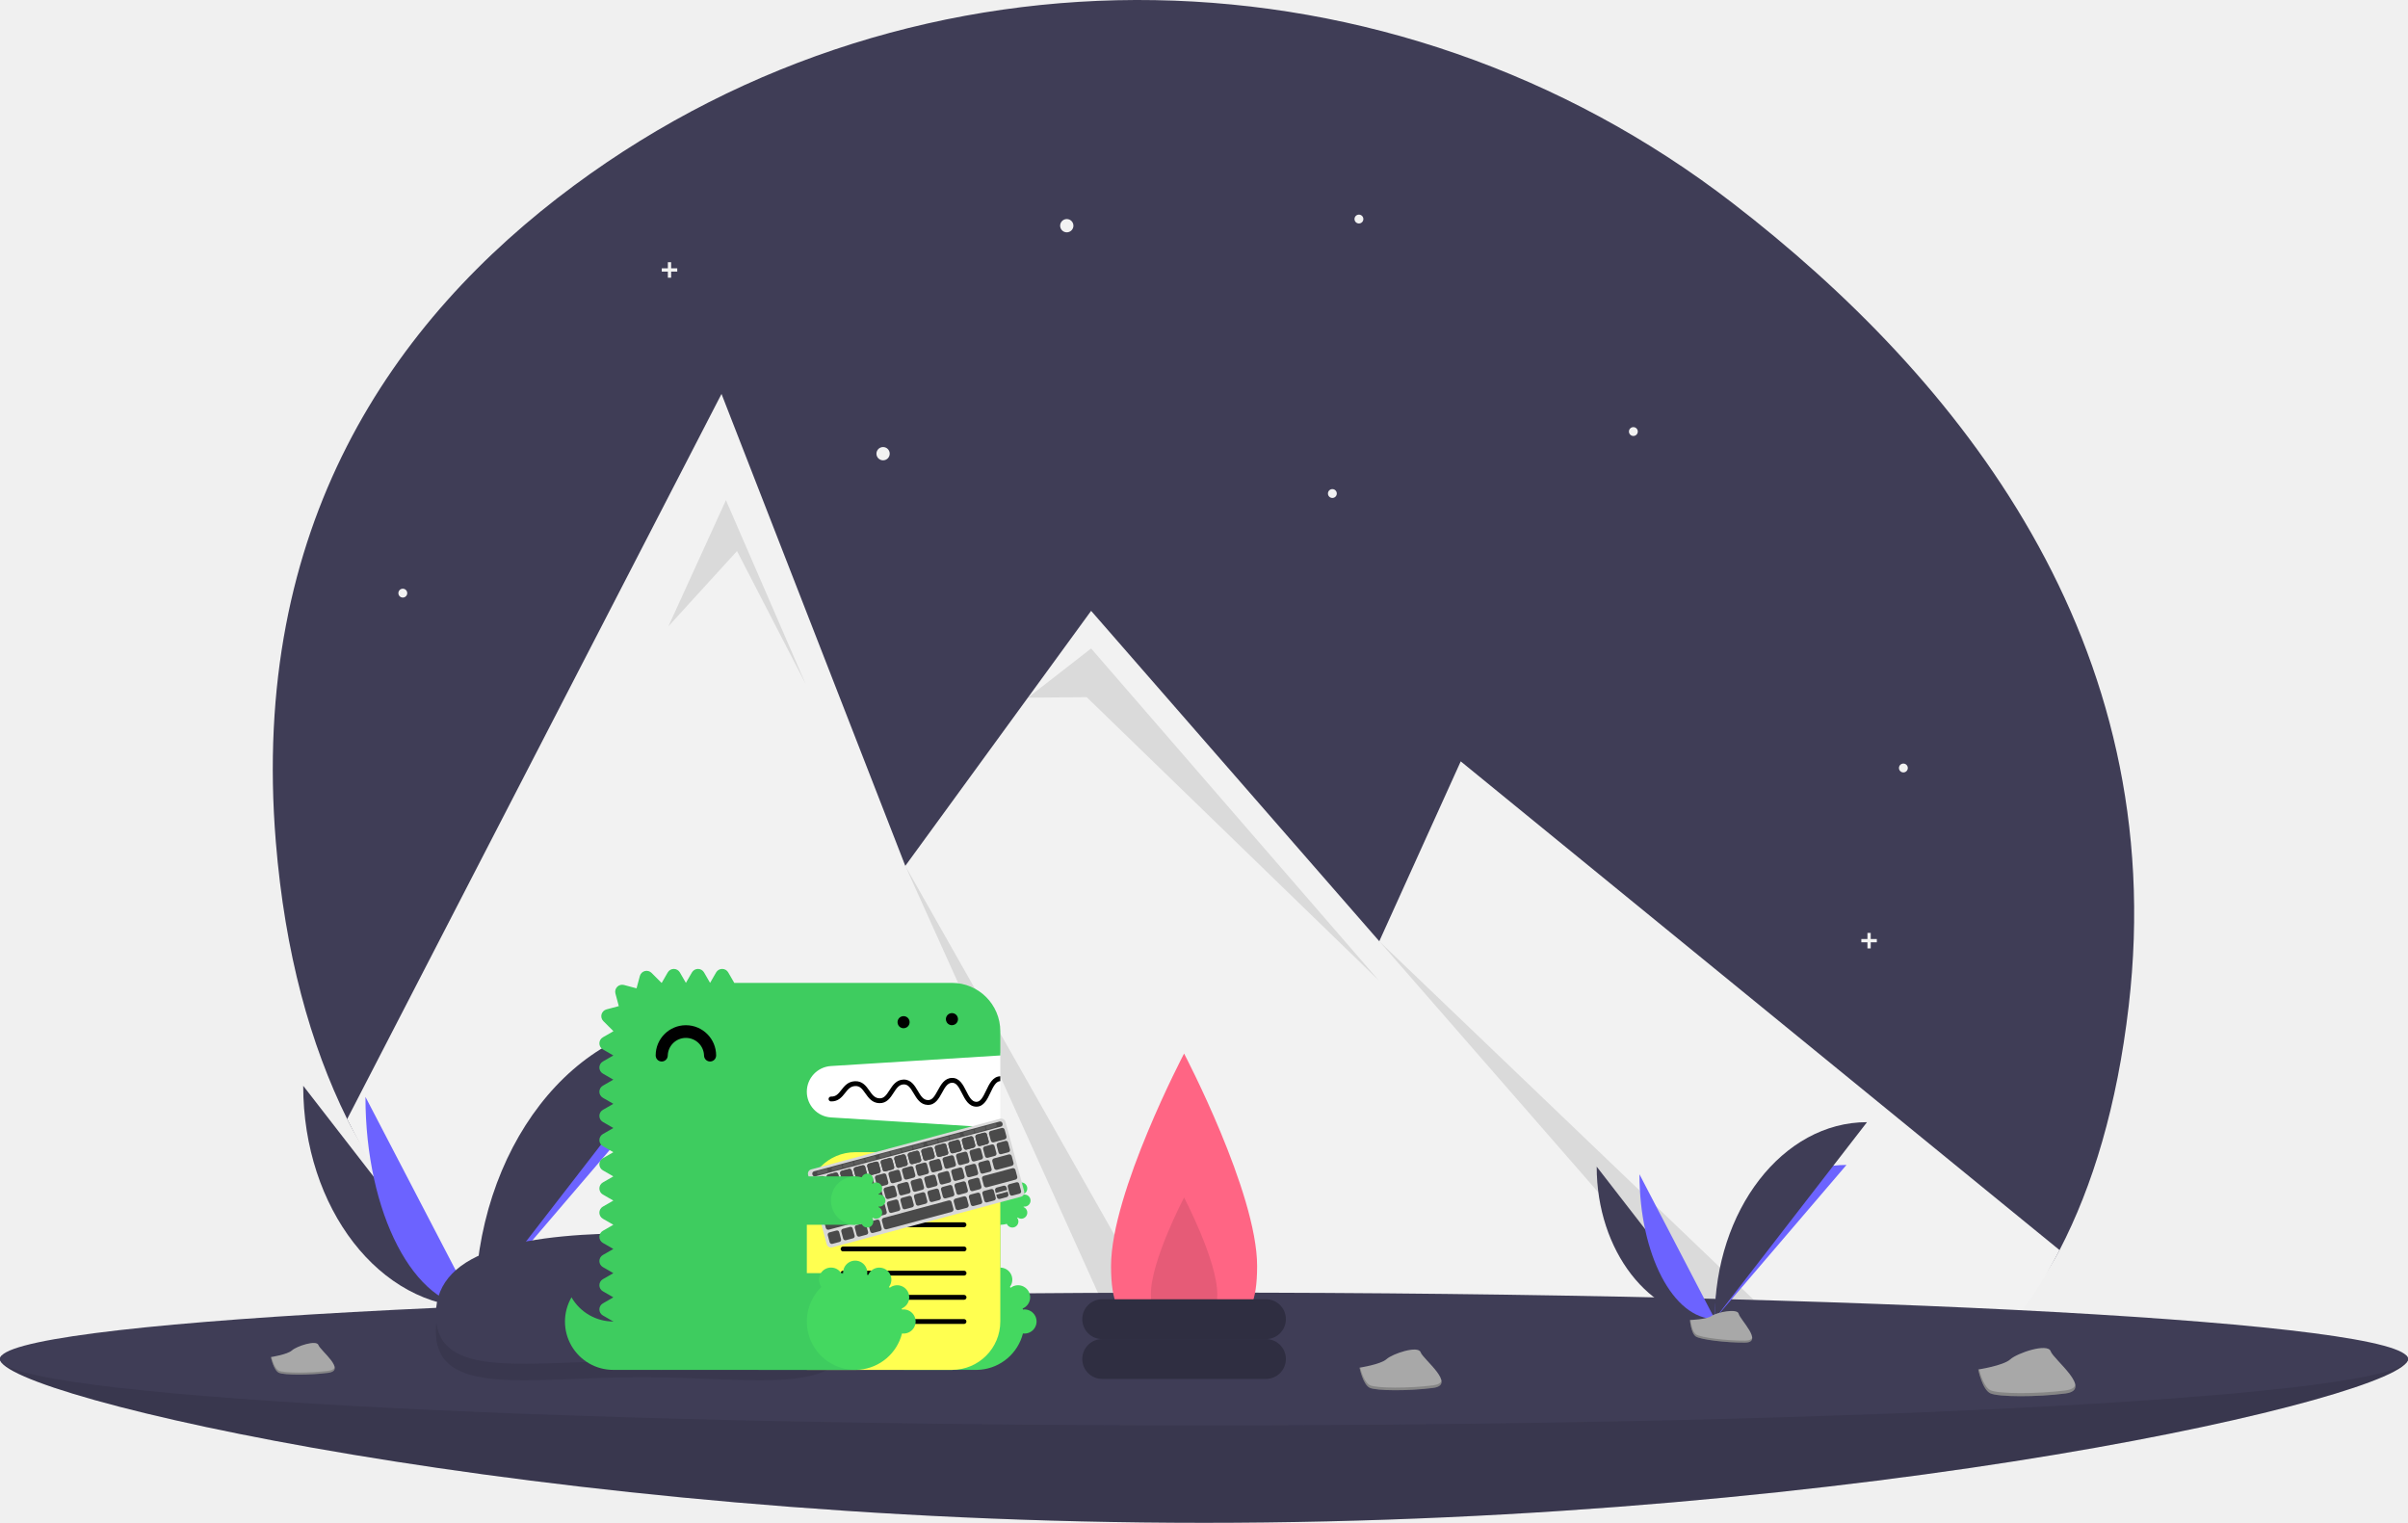
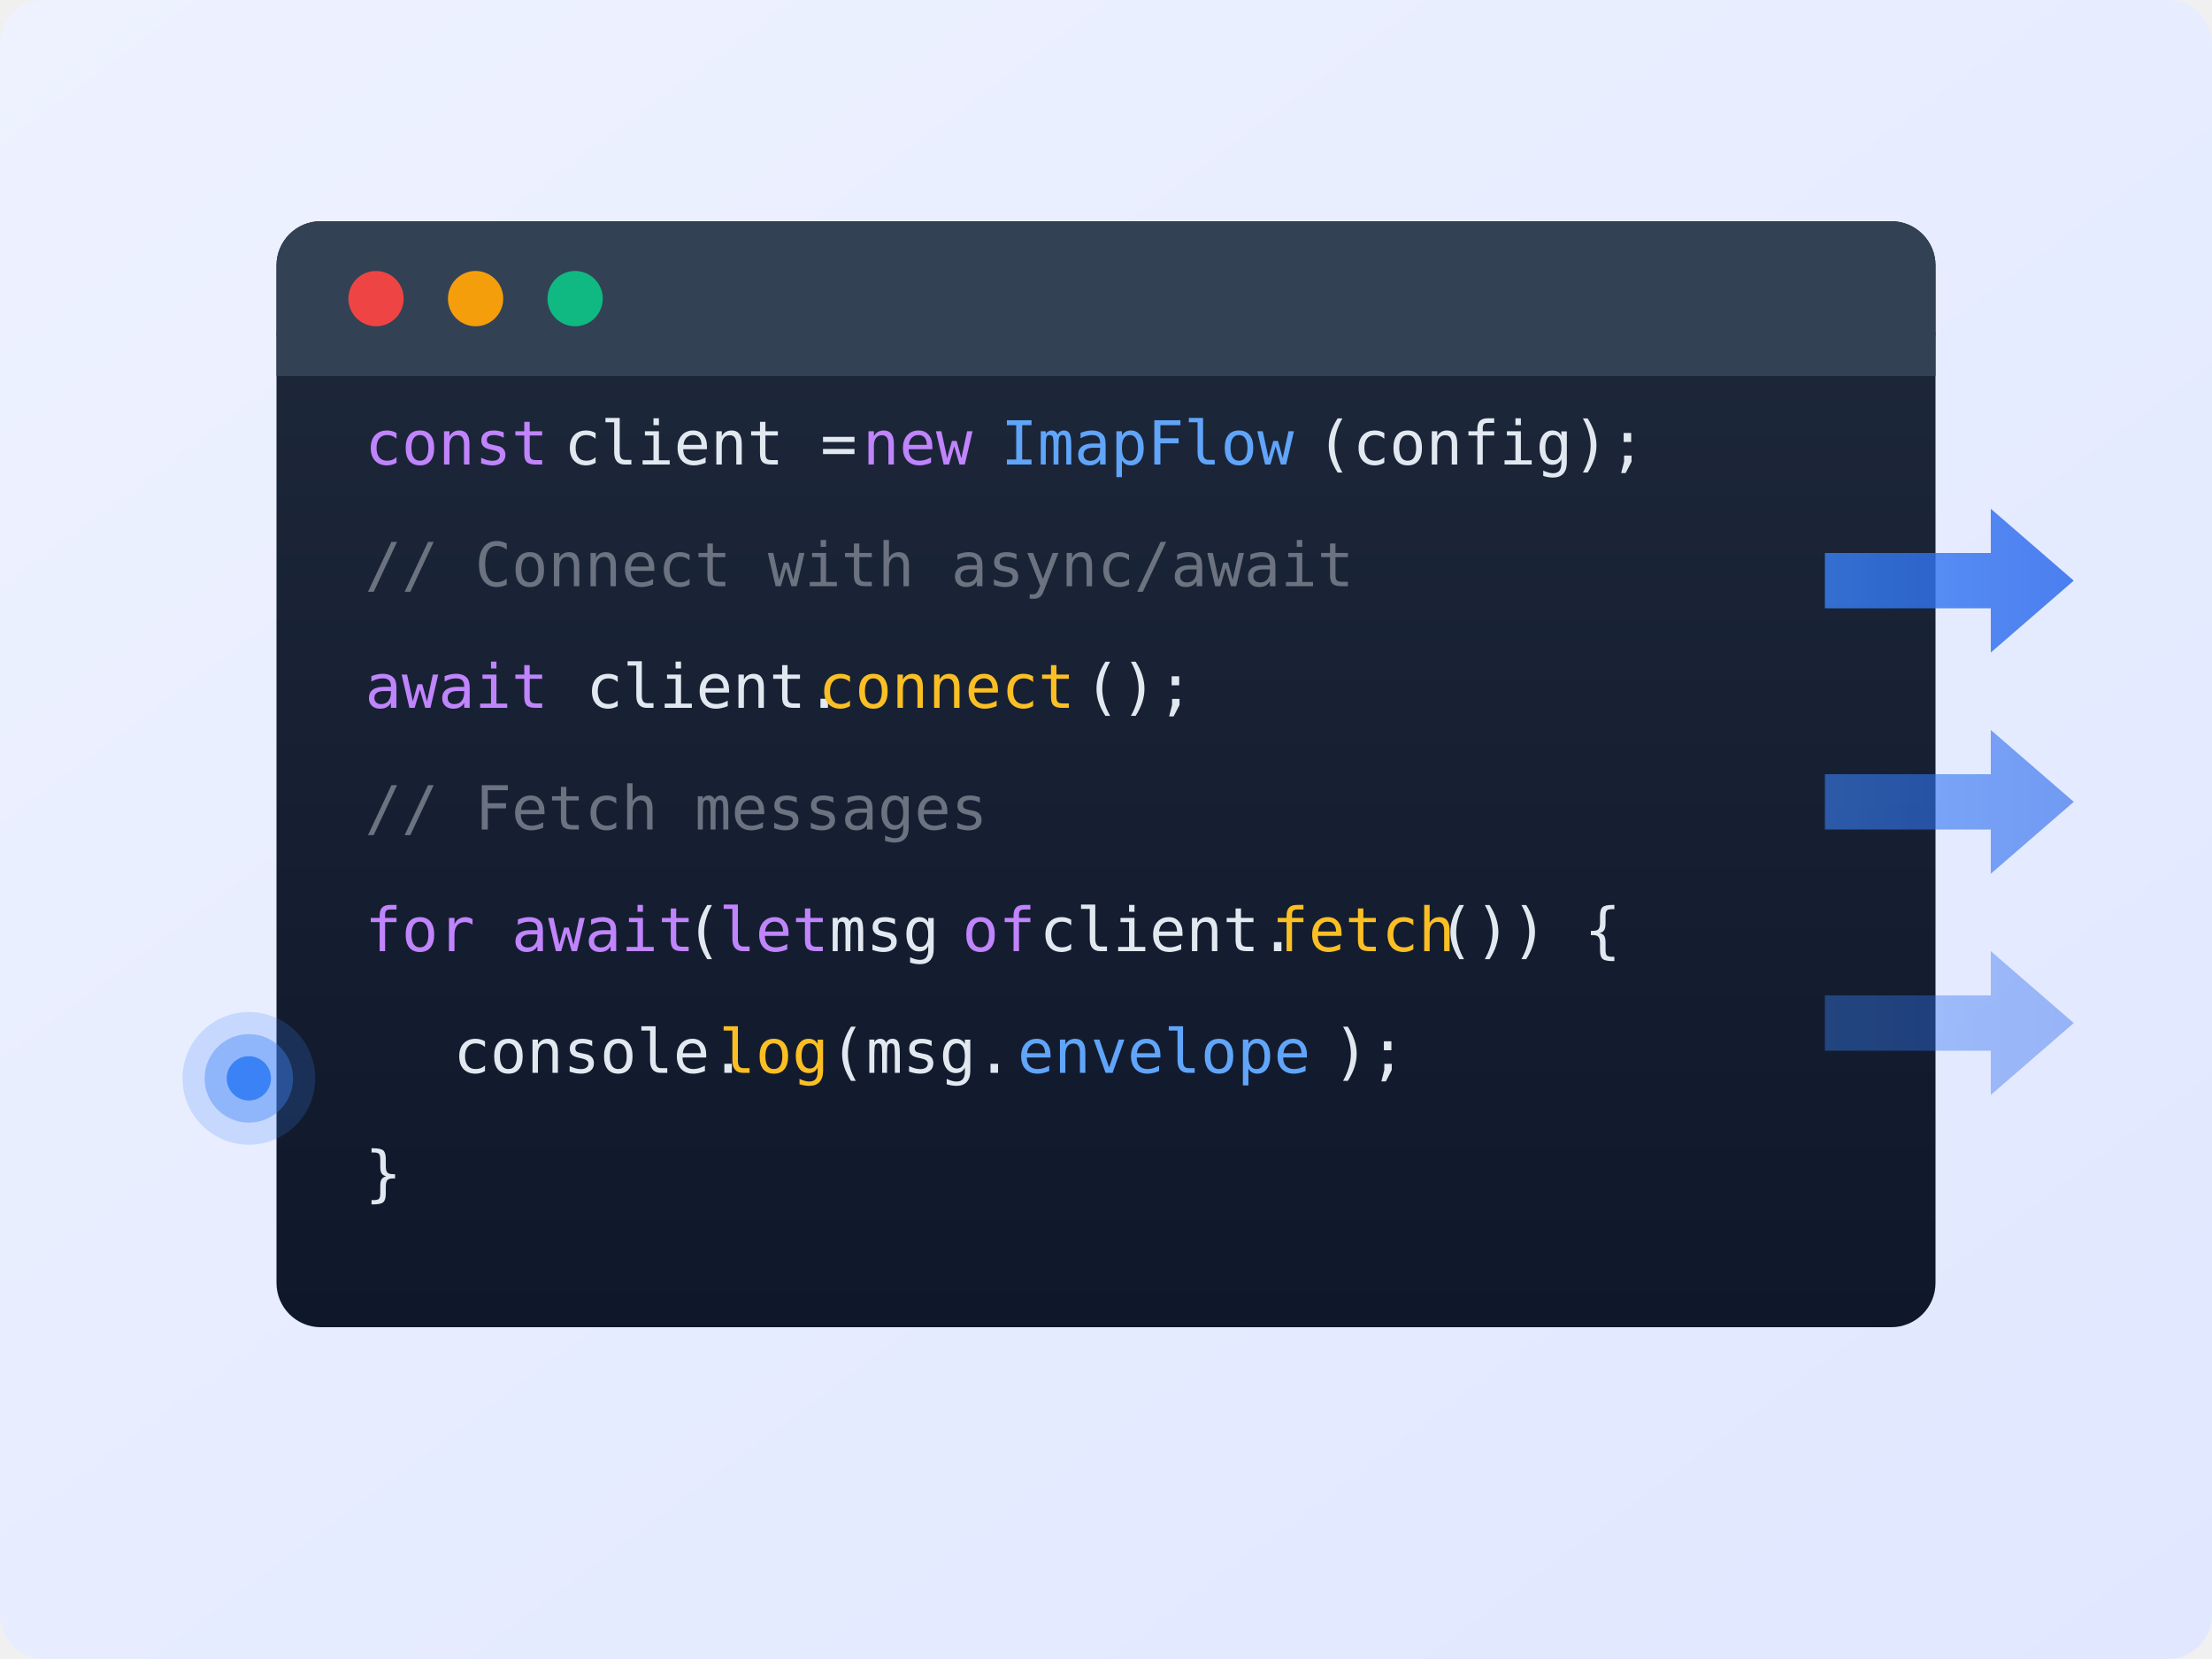
- <svg xmlns="http://www.w3.org/2000/svg" width="1088" height="687.962" viewBox="0 0 1088 687.962">
-   <g id="Group_12" data-name="Group 12" transform="translate(-57 -56)">
-     <g id="Group_11" data-name="Group 11" transform="translate(57 56)">
-       <path id="Path_83" data-name="Path 83" d="M1017.81,560.461c-5.27,45.15-16.22,81.4-31.25,110.31-20,38.52-54.21,54.04-84.77,70.28a193.275,193.275,0,0,1-27.46,11.94c-55.61,19.3-117.85,14.18-166.74,3.99a657.282,657.282,0,0,0-104.09-13.16q-14.97-.675-29.97-.67c-15.42.02-293.07,5.29-360.67-131.57-16.69-33.76-28.13-75-32.24-125.27-11.63-142.12,52.29-235.46,134.74-296.47,155.97-115.41,369.76-110.57,523.43,7.88C941.15,276.621,1036.99,396.031,1017.81,560.461Z" transform="translate(-56 -106.019)" fill="#3f3d56" />
-       <path id="Path_84" data-name="Path 84" d="M986.56,670.771c-20,38.52-47.21,64.04-77.77,80.28a193.272,193.272,0,0,1-27.46,11.94c-55.61,19.3-117.85,14.18-166.74,3.99a657.3,657.3,0,0,0-104.09-13.16q-14.97-.675-29.97-.67-23.13.03-46.25,1.72c-100.17,7.36-253.82-6.43-321.42-143.29L382,283.981,444.95,445.6l20.09,51.59,55.37-75.98L549,381.981l130.2,149.27,36.8-81.27L970.78,657.9l14.21,11.59Z" transform="translate(-56 -106.019)" fill="#f2f2f2" />
-       <path id="Path_85" data-name="Path 85" d="M302,282.962l26-57,36,83-31-60Z" opacity="0.1" />
-       <path id="Path_86" data-name="Path 86" d="M610.5,753.821q-14.97-.675-29.97-.67L465.04,497.191Z" transform="translate(-56 -106.019)" opacity="0.1" />
-       <path id="Path_87" data-name="Path 87" d="M464.411,315.191,493,292.962l130,150-132-128Z" opacity="0.1" />
-       <path id="Path_88" data-name="Path 88" d="M908.79,751.051a193.265,193.265,0,0,1-27.46,11.94L679.2,531.251Z" transform="translate(-56 -106.019)" opacity="0.1" />
-       <circle id="Ellipse_11" data-name="Ellipse 11" cx="3" cy="3" r="3" transform="translate(479 98.962)" fill="#f2f2f2" />
-       <circle id="Ellipse_12" data-name="Ellipse 12" cx="3" cy="3" r="3" transform="translate(396 201.962)" fill="#f2f2f2" />
-       <circle id="Ellipse_13" data-name="Ellipse 13" cx="2" cy="2" r="2" transform="translate(600 220.962)" fill="#f2f2f2" />
-       <circle id="Ellipse_14" data-name="Ellipse 14" cx="2" cy="2" r="2" transform="translate(180 265.962)" fill="#f2f2f2" />
-       <circle id="Ellipse_15" data-name="Ellipse 15" cx="2" cy="2" r="2" transform="translate(612 96.962)" fill="#f2f2f2" />
-       <circle id="Ellipse_16" data-name="Ellipse 16" cx="2" cy="2" r="2" transform="translate(736 192.962)" fill="#f2f2f2" />
-       <circle id="Ellipse_17" data-name="Ellipse 17" cx="2" cy="2" r="2" transform="translate(858 344.962)" fill="#f2f2f2" />
-       <path id="Path_89" data-name="Path 89" d="M306,121.222h-2.76v-2.76h-1.48v2.76H299V122.7h2.76v2.759h1.48V122.7H306Z" fill="#f2f2f2" />
-       <path id="Path_90" data-name="Path 90" d="M848,424.222h-2.76v-2.76h-1.48v2.76H841V425.7h2.76v2.759h1.48V425.7H848Z" fill="#f2f2f2" />
-       <path id="Path_91" data-name="Path 91" d="M1144,719.981c0,16.569-243.557,74-544,74s-544-57.431-544-74,243.557,14,544,14S1144,703.413,1144,719.981Z" transform="translate(-56 -106.019)" fill="#3f3d56" />
-       <path id="Path_92" data-name="Path 92" d="M1144,719.981c0,16.569-243.557,74-544,74s-544-57.431-544-74,243.557,14,544,14S1144,703.413,1144,719.981Z" transform="translate(-56 -106.019)" opacity="0.1" />
-       <ellipse id="Ellipse_18" data-name="Ellipse 18" cx="544" cy="30" rx="544" ry="30" transform="translate(0 583.962)" fill="#3f3d56" />
-       <path id="Path_93" data-name="Path 93" d="M624,677.981c0,33.137-14.775,24-33,24s-33,9.137-33-24,33-96,33-96S624,644.844,624,677.981Z" transform="translate(-56 -106.019)" fill="#ff6584" />
-       <path id="Path_94" data-name="Path 94" d="M606,690.66c0,15.062-6.716,10.909-15,10.909s-15,4.153-15-10.909,15-43.636,15-43.636S606,675.6,606,690.66Z" transform="translate(-56 -106.019)" opacity="0.1" />
-       <rect id="Rectangle_97" data-name="Rectangle 97" width="92" height="18" rx="9" transform="translate(489 604.962)" fill="#2f2e41" />
-       <rect id="Rectangle_98" data-name="Rectangle 98" width="92" height="18" rx="9" transform="translate(489 586.962)" fill="#2f2e41" />
-       <path id="Path_95" data-name="Path 95" d="M193,596.547c0,55.343,34.719,100.126,77.626,100.126" transform="translate(-56 -106.019)" fill="#3f3d56" />
-       <path id="Path_96" data-name="Path 96" d="M270.626,696.673c0-55.965,38.745-101.251,86.626-101.251" transform="translate(-56 -106.019)" fill="#6c63ff" />
-       <path id="Path_97" data-name="Path 97" d="M221.125,601.564c0,52.57,22.14,95.109,49.5,95.109" transform="translate(-56 -106.019)" fill="#6c63ff" />
-       <path id="Path_98" data-name="Path 98" d="M270.626,696.673c0-71.511,44.783-129.377,100.126-129.377" transform="translate(-56 -106.019)" fill="#3f3d56" />
-       <path id="Path_99" data-name="Path 99" d="M254.3,697.379s11.009-.339,14.326-2.7,16.934-5.183,17.757-1.395,16.544,18.844,4.115,18.945-28.879-1.936-32.19-3.953S254.3,697.379,254.3,697.379Z" transform="translate(-56 -106.019)" fill="#a8a8a8" />
-       <path id="Path_100" data-name="Path 100" d="M290.716,710.909c-12.429.1-28.879-1.936-32.19-3.953-2.522-1.536-3.527-7.048-3.863-9.591l-.368.014s.7,8.879,4.009,10.9,19.761,4.053,32.19,3.953c3.588-.029,4.827-1.305,4.759-3.2C294.755,710.174,293.386,710.887,290.716,710.909Z" transform="translate(-56 -106.019)" opacity="0.2" />
-       <path id="Path_101" data-name="Path 101" d="M777.429,633.081c0,38.029,23.857,68.8,53.341,68.8" transform="translate(-56 -106.019)" fill="#3f3d56" />
-       <path id="Path_102" data-name="Path 102" d="M830.769,701.882c0-38.456,26.623-69.575,59.525-69.575" transform="translate(-56 -106.019)" fill="#6c63ff" />
-       <path id="Path_103" data-name="Path 103" d="M796.755,636.528c0,36.124,15.213,65.354,34.014,65.354" transform="translate(-56 -106.019)" fill="#6c63ff" />
-       <path id="Path_104" data-name="Path 104" d="M830.769,701.882c0-49.139,30.773-88.9,68.8-88.9" transform="translate(-56 -106.019)" fill="#3f3d56" />
-       <path id="Path_105" data-name="Path 105" d="M819.548,702.367s7.565-.233,9.844-1.856,11.636-3.562,12.2-.958,11.368,12.949,2.828,13.018-19.844-1.33-22.119-2.716S819.548,702.367,819.548,702.367Z" transform="translate(-56 -106.019)" fill="#a8a8a8" />
-       <path id="Path_106" data-name="Path 106" d="M844.574,711.664c-8.54.069-19.844-1.33-22.119-2.716-1.733-1.056-2.423-4.843-2.654-6.59l-.253.01s.479,6.1,2.755,7.487,13.579,2.785,22.119,2.716c2.465-.02,3.317-.9,3.27-2.2C847.349,711.159,846.409,711.649,844.574,711.664Z" transform="translate(-56 -106.019)" opacity="0.2" />
-       <path id="Path_107" data-name="Path 107" d="M949.813,724.718s11.36-1.729,14.5-4.591,16.89-7.488,18.217-3.667,19.494,17.447,6.633,19.107-30.153,1.609-33.835-.065S949.813,724.718,949.813,724.718Z" transform="translate(-56 -106.019)" fill="#a8a8a8" />
-       <path id="Path_108" data-name="Path 108" d="M989.228,734.173c-12.86,1.659-30.153,1.609-33.835-.065-2.8-1.275-4.535-6.858-5.2-9.45l-.379.061s1.833,9.109,5.516,10.783,20.975,1.725,33.835.065c3.712-.479,4.836-1.956,4.529-3.906C993.319,732.907,991.991,733.817,989.228,734.173Z" transform="translate(-56 -106.019)" opacity="0.2" />
-       <path id="Path_109" data-name="Path 109" d="M670.26,723.9s9.587-1.459,12.237-3.875,14.255-6.32,15.374-3.095,16.452,14.725,5.6,16.125-25.448,1.358-28.555-.055S670.26,723.9,670.26,723.9Z" transform="translate(-56 -106.019)" fill="#a8a8a8" />
-       <path id="Path_110" data-name="Path 110" d="M703.524,731.875c-10.853,1.4-25.448,1.358-28.555-.055-2.367-1.076-3.827-5.788-4.39-7.976l-.32.051s1.547,7.687,4.655,9.1,17.7,1.456,28.555.055c3.133-.4,4.081-1.651,3.822-3.3C706.977,730.807,705.856,731.575,703.524,731.875Z" transform="translate(-56 -106.019)" opacity="0.2" />
-       <path id="Path_111" data-name="Path 111" d="M178.389,719.109s7.463-1.136,9.527-3.016,11.1-4.92,11.969-2.409,12.808,11.463,4.358,12.553-19.811,1.057-22.23-.043S178.389,719.109,178.389,719.109Z" transform="translate(-56 -106.019)" fill="#a8a8a8" />
-       <path id="Path_112" data-name="Path 112" d="M204.285,725.321c-8.449,1.09-19.811,1.057-22.23-.043-1.842-.838-2.979-4.506-3.417-6.209l-.249.04s1.2,5.984,3.624,7.085,13.781,1.133,22.23.043c2.439-.315,3.177-1.285,2.976-2.566C206.973,724.489,206.1,725.087,204.285,725.321Z" transform="translate(-56 -106.019)" opacity="0.2" />
-       <path id="Path_113" data-name="Path 113" d="M439.7,707.337c0,30.22-42.124,20.873-93.7,20.873s-93.074,9.347-93.074-20.873,42.118-36.793,93.694-36.793S439.7,677.117,439.7,707.337Z" transform="translate(-56 -106.019)" opacity="0.1" />
-       <path id="Path_114" data-name="Path 114" d="M439.7,699.9c0,30.22-42.124,20.873-93.7,20.873s-93.074,9.347-93.074-20.873S295.04,663.1,346.616,663.1,439.7,669.676,439.7,699.9Z" transform="translate(-56 -106.019)" fill="#3f3d56" />
-     </g>
-     <g id="docusaurus_keytar" transform="translate(312.271 493.733)">
-       <path id="Path_40" data-name="Path 40" d="M99,52h91.791V89.153H99Z" transform="translate(5.904 -14.001)" fill="#fff" fill-rule="evenodd" />
-       <path id="Path_41" data-name="Path 41" d="M24.855,163.927A21.828,21.828,0,0,1,5.947,153a21.829,21.829,0,0,0,18.908,32.782H46.71V163.927Z" transform="translate(-3 -4.634)" fill="#3ecc5f" fill-rule="evenodd" />
-       <path id="Path_42" data-name="Path 42" d="M121.861,61.1l76.514-4.782V45.39A21.854,21.854,0,0,0,176.52,23.535H78.173L75.441,18.8a3.154,3.154,0,0,0-5.464,0l-2.732,4.732L64.513,18.8a3.154,3.154,0,0,0-5.464,0l-2.732,4.732L53.586,18.8a3.154,3.154,0,0,0-5.464,0L45.39,23.535c-.024,0-.046,0-.071,0l-4.526-4.525a3.153,3.153,0,0,0-5.276,1.414l-1.5,5.577-5.674-1.521a3.154,3.154,0,0,0-3.863,3.864L26,34.023l-5.575,1.494a3.155,3.155,0,0,0-1.416,5.278l4.526,4.526c0,.023,0,.046,0,.07L18.8,48.122a3.154,3.154,0,0,0,0,5.464l4.732,2.732L18.8,59.05a3.154,3.154,0,0,0,0,5.464l4.732,2.732L18.8,69.977a3.154,3.154,0,0,0,0,5.464l4.732,2.732L18.8,80.9a3.154,3.154,0,0,0,0,5.464L23.535,89.1,18.8,91.832a3.154,3.154,0,0,0,0,5.464l4.732,2.732L18.8,102.76a3.154,3.154,0,0,0,0,5.464l4.732,2.732L18.8,113.687a3.154,3.154,0,0,0,0,5.464l4.732,2.732L18.8,124.615a3.154,3.154,0,0,0,0,5.464l4.732,2.732L18.8,135.542a3.154,3.154,0,0,0,0,5.464l4.732,2.732L18.8,146.469a3.154,3.154,0,0,0,0,5.464l4.732,2.732L18.8,157.4a3.154,3.154,0,0,0,0,5.464l4.732,2.732L18.8,168.324a3.154,3.154,0,0,0,0,5.464l4.732,2.732A21.854,21.854,0,0,0,45.39,198.375H176.52a21.854,21.854,0,0,0,21.855-21.855V89.1l-76.514-4.782a11.632,11.632,0,0,1,0-23.219" transform="translate(-1.681 -17.226)" fill="#3ecc5f" fill-rule="evenodd" />
-       <path id="Path_43" data-name="Path 43" d="M143,186.71h32.782V143H143Z" transform="translate(9.984 -5.561)" fill="#3ecc5f" fill-rule="evenodd" />
-       <path id="Path_44" data-name="Path 44" d="M196.71,159.855a5.438,5.438,0,0,0-.7.07c-.042-.164-.081-.329-.127-.493a5.457,5.457,0,1,0-5.4-9.372q-.181-.185-.366-.367a5.454,5.454,0,1,0-9.384-5.4c-.162-.046-.325-.084-.486-.126a5.467,5.467,0,1,0-10.788,0c-.162.042-.325.08-.486.126a5.457,5.457,0,1,0-9.384,5.4,21.843,21.843,0,1,0,36.421,21.02,5.452,5.452,0,1,0,.7-10.858" transform="translate(10.912 -6.025)" fill="#44d860" fill-rule="evenodd" />
-       <path id="Path_45" data-name="Path 45" d="M153,124.855h32.782V103H153Z" transform="translate(10.912 -9.271)" fill="#3ecc5f" fill-rule="evenodd" />
-       <path id="Path_46" data-name="Path 46" d="M194.855,116.765a2.732,2.732,0,1,0,0-5.464,2.811,2.811,0,0,0-.349.035c-.022-.082-.04-.164-.063-.246a2.733,2.733,0,0,0-1.052-5.253,2.7,2.7,0,0,0-1.648.566q-.09-.093-.184-.184a2.7,2.7,0,0,0,.553-1.633,2.732,2.732,0,0,0-5.245-1.07,10.928,10.928,0,1,0,0,21.031,2.732,2.732,0,0,0,5.245-1.07,2.7,2.7,0,0,0-.553-1.633q.093-.09.184-.184a2.7,2.7,0,0,0,1.648.566,2.732,2.732,0,0,0,1.052-5.253c.023-.081.042-.164.063-.246a2.814,2.814,0,0,0,.349.035" transform="translate(12.767 -9.377)" fill="#44d860" fill-rule="evenodd" />
-       <path id="Path_47" data-name="Path 47" d="M65.087,56.891a2.732,2.732,0,0,1-2.732-2.732,8.2,8.2,0,0,0-16.391,0,2.732,2.732,0,0,1-5.464,0,13.659,13.659,0,0,1,27.319,0,2.732,2.732,0,0,1-2.732,2.732" transform="translate(0.478 -15.068)" fill-rule="evenodd" />
-       <path id="Path_48" data-name="Path 48" d="M103,191.347h65.565a21.854,21.854,0,0,0,21.855-21.855V93H124.855A21.854,21.854,0,0,0,103,114.855Z" transform="translate(6.275 -10.199)" fill="#ffff50" fill-rule="evenodd" />
-       <path id="Path_49" data-name="Path 49" d="M173.216,129.787H118.535a1.093,1.093,0,1,1,0-2.185h54.681a1.093,1.093,0,0,1,0,2.185m0,21.855H118.535a1.093,1.093,0,1,1,0-2.186h54.681a1.093,1.093,0,0,1,0,2.186m0,21.855H118.535a1.093,1.093,0,1,1,0-2.185h54.681a1.093,1.093,0,0,1,0,2.185m0-54.434H118.535a1.093,1.093,0,1,1,0-2.185h54.681a1.093,1.093,0,0,1,0,2.185m0,21.652H118.535a1.093,1.093,0,1,1,0-2.186h54.681a1.093,1.093,0,0,1,0,2.186m0,21.855H118.535a1.093,1.093,0,1,1,0-2.186h54.681a1.093,1.093,0,0,1,0,2.186M189.585,61.611c-.013,0-.024-.007-.037-.005-3.377.115-4.974,3.492-6.384,6.472-1.471,3.114-2.608,5.139-4.473,5.078-2.064-.074-3.244-2.406-4.494-4.874-1.436-2.835-3.075-6.049-6.516-5.929-3.329.114-4.932,3.053-6.346,5.646-1.5,2.762-2.529,4.442-4.5,4.364-2.106-.076-3.225-1.972-4.52-4.167-1.444-2.443-3.112-5.191-6.487-5.1-3.272.113-4.879,2.606-6.3,4.808-1.5,2.328-2.552,3.746-4.551,3.662-2.156-.076-3.27-1.65-4.558-3.472-1.447-2.047-3.077-4.363-6.442-4.251-3.2.109-4.807,2.153-6.224,3.954-1.346,1.709-2.4,3.062-4.621,2.977a1.093,1.093,0,0,0-.079,2.186c3.3.11,4.967-1.967,6.417-3.81,1.286-1.635,2.4-3.045,4.582-3.12,2.1-.09,3.091,1.218,4.584,3.327,1.417,2,3.026,4.277,6.263,4.394,3.391.114,5.022-2.42,6.467-4.663,1.292-2,2.406-3.734,4.535-3.807,1.959-.073,3.026,1.475,4.529,4.022,1.417,2.4,3.023,5.121,6.324,5.241,3.415.118,5.064-2.863,6.5-5.5,1.245-2.282,2.419-4.437,4.5-4.509,1.959-.046,2.981,1.743,4.492,4.732,1.412,2.79,3.013,5.95,6.365,6.071l.185,0c3.348,0,4.937-3.36,6.343-6.331,1.245-2.634,2.423-5.114,4.444-5.216Z" transform="translate(7.109 -13.11)" fill-rule="evenodd" />
-       <path id="Path_50" data-name="Path 50" d="M83,186.71h43.71V143H83Z" transform="translate(4.42 -5.561)" fill="#3ecc5f" fill-rule="evenodd" />
-       <g id="Group_8" data-name="Group 8" transform="matrix(0.966, -0.259, 0.259, 0.966, 109.327, 91.085)">
-         <rect id="Rectangle_3" data-name="Rectangle 3" width="92.361" height="36.462" rx="2" transform="translate(0 0)" fill="#d8d8d8" />
-         <g id="Group_2" data-name="Group 2" transform="translate(1.531 23.03)">
-           <rect id="Rectangle_4" data-name="Rectangle 4" width="5.336" height="5.336" rx="1" transform="translate(16.797 0)" fill="#4a4a4a" />
-           <rect id="Rectangle_5" data-name="Rectangle 5" width="5.336" height="5.336" rx="1" transform="translate(23.12 0)" fill="#4a4a4a" />
-           <rect id="Rectangle_6" data-name="Rectangle 6" width="5.336" height="5.336" rx="1" transform="translate(29.444 0)" fill="#4a4a4a" />
-           <rect id="Rectangle_7" data-name="Rectangle 7" width="5.336" height="5.336" rx="1" transform="translate(35.768 0)" fill="#4a4a4a" />
-           <rect id="Rectangle_8" data-name="Rectangle 8" width="5.336" height="5.336" rx="1" transform="translate(42.091 0)" fill="#4a4a4a" />
-           <rect id="Rectangle_9" data-name="Rectangle 9" width="5.336" height="5.336" rx="1" transform="translate(48.415 0)" fill="#4a4a4a" />
-           <rect id="Rectangle_10" data-name="Rectangle 10" width="5.336" height="5.336" rx="1" transform="translate(54.739 0)" fill="#4a4a4a" />
-           <rect id="Rectangle_11" data-name="Rectangle 11" width="5.336" height="5.336" rx="1" transform="translate(61.063 0)" fill="#4a4a4a" />
-           <rect id="Rectangle_12" data-name="Rectangle 12" width="5.336" height="5.336" rx="1" transform="translate(67.386 0)" fill="#4a4a4a" />
-           <path id="Path_51" data-name="Path 51" d="M1.093,0H14.518a1.093,1.093,0,0,1,1.093,1.093V4.243a1.093,1.093,0,0,1-1.093,1.093H1.093A1.093,1.093,0,0,1,0,4.243V1.093A1.093,1.093,0,0,1,1.093,0ZM75,0H88.426a1.093,1.093,0,0,1,1.093,1.093V4.243a1.093,1.093,0,0,1-1.093,1.093H75a1.093,1.093,0,0,1-1.093-1.093V1.093A1.093,1.093,0,0,1,75,0Z" transform="translate(0 0)" fill="#4a4a4a" fill-rule="evenodd" />
-         </g>
-         <g id="Group_3" data-name="Group 3" transform="translate(1.531 10.261)">
-           <path id="Path_52" data-name="Path 52" d="M1.093,0H6.218A1.093,1.093,0,0,1,7.31,1.093V4.242A1.093,1.093,0,0,1,6.218,5.335H1.093A1.093,1.093,0,0,1,0,4.242V1.093A1.093,1.093,0,0,1,1.093,0Z" transform="translate(0 0)" fill="#4a4a4a" fill-rule="evenodd" />
-           <rect id="Rectangle_13" data-name="Rectangle 13" width="5.336" height="5.336" rx="1" transform="translate(8.299 0)" fill="#4a4a4a" />
-           <rect id="Rectangle_14" data-name="Rectangle 14" width="5.336" height="5.336" rx="1" transform="translate(14.623 0)" fill="#4a4a4a" />
-           <rect id="Rectangle_15" data-name="Rectangle 15" width="5.336" height="5.336" rx="1" transform="translate(20.947 0)" fill="#4a4a4a" />
-           <rect id="Rectangle_16" data-name="Rectangle 16" width="5.336" height="5.336" rx="1" transform="translate(27.271 0)" fill="#4a4a4a" />
-           <rect id="Rectangle_17" data-name="Rectangle 17" width="5.336" height="5.336" rx="1" transform="translate(33.594 0)" fill="#4a4a4a" />
-           <rect id="Rectangle_18" data-name="Rectangle 18" width="5.336" height="5.336" rx="1" transform="translate(39.918 0)" fill="#4a4a4a" />
-           <rect id="Rectangle_19" data-name="Rectangle 19" width="5.336" height="5.336" rx="1" transform="translate(46.242 0)" fill="#4a4a4a" />
-           <rect id="Rectangle_20" data-name="Rectangle 20" width="5.336" height="5.336" rx="1" transform="translate(52.565 0)" fill="#4a4a4a" />
-           <rect id="Rectangle_21" data-name="Rectangle 21" width="5.336" height="5.336" rx="1" transform="translate(58.888 0)" fill="#4a4a4a" />
-           <rect id="Rectangle_22" data-name="Rectangle 22" width="5.336" height="5.336" rx="1" transform="translate(65.212 0)" fill="#4a4a4a" />
-           <rect id="Rectangle_23" data-name="Rectangle 23" width="5.336" height="5.336" rx="1" transform="translate(71.536 0)" fill="#4a4a4a" />
-           <rect id="Rectangle_24" data-name="Rectangle 24" width="5.336" height="5.336" rx="1" transform="translate(77.859 0)" fill="#4a4a4a" />
-           <rect id="Rectangle_25" data-name="Rectangle 25" width="5.336" height="5.336" rx="1" transform="translate(84.183 0)" fill="#4a4a4a" />
-         </g>
-         <g id="Group_4" data-name="Group 4" transform="translate(91.05 9.546) rotate(180)">
-           <path id="Path_53" data-name="Path 53" d="M1.093,0H6.219A1.093,1.093,0,0,1,7.312,1.093v3.15A1.093,1.093,0,0,1,6.219,5.336H1.093A1.093,1.093,0,0,1,0,4.243V1.093A1.093,1.093,0,0,1,1.093,0Z" transform="translate(0 0)" fill="#4a4a4a" fill-rule="evenodd" />
-           <rect id="Rectangle_26" data-name="Rectangle 26" width="5.336" height="5.336" rx="1" transform="translate(8.299 0)" fill="#4a4a4a" />
-           <rect id="Rectangle_27" data-name="Rectangle 27" width="5.336" height="5.336" rx="1" transform="translate(14.623 0)" fill="#4a4a4a" />
-           <rect id="Rectangle_28" data-name="Rectangle 28" width="5.336" height="5.336" rx="1" transform="translate(20.947 0)" fill="#4a4a4a" />
-           <rect id="Rectangle_29" data-name="Rectangle 29" width="5.336" height="5.336" rx="1" transform="translate(27.271 0)" fill="#4a4a4a" />
-           <rect id="Rectangle_30" data-name="Rectangle 30" width="5.336" height="5.336" rx="1" transform="translate(33.594 0)" fill="#4a4a4a" />
-           <rect id="Rectangle_31" data-name="Rectangle 31" width="5.336" height="5.336" rx="1" transform="translate(39.918 0)" fill="#4a4a4a" />
-           <rect id="Rectangle_32" data-name="Rectangle 32" width="5.336" height="5.336" rx="1" transform="translate(46.242 0)" fill="#4a4a4a" />
-           <rect id="Rectangle_33" data-name="Rectangle 33" width="5.336" height="5.336" rx="1" transform="translate(52.565 0)" fill="#4a4a4a" />
-           <rect id="Rectangle_34" data-name="Rectangle 34" width="5.336" height="5.336" rx="1" transform="translate(58.889 0)" fill="#4a4a4a" />
-           <rect id="Rectangle_35" data-name="Rectangle 35" width="5.336" height="5.336" rx="1" transform="translate(65.213 0)" fill="#4a4a4a" />
-           <rect id="Rectangle_36" data-name="Rectangle 36" width="5.336" height="5.336" rx="1" transform="translate(71.537 0)" fill="#4a4a4a" />
-           <rect id="Rectangle_37" data-name="Rectangle 37" width="5.336" height="5.336" rx="1" transform="translate(77.86 0)" fill="#4a4a4a" />
-           <rect id="Rectangle_38" data-name="Rectangle 38" width="5.336" height="5.336" rx="1" transform="translate(84.183 0)" fill="#4a4a4a" />
-           <rect id="Rectangle_39" data-name="Rectangle 39" width="5.336" height="5.336" rx="1" transform="translate(8.299 0)" fill="#4a4a4a" />
-           <rect id="Rectangle_40" data-name="Rectangle 40" width="5.336" height="5.336" rx="1" transform="translate(14.623 0)" fill="#4a4a4a" />
-           <rect id="Rectangle_41" data-name="Rectangle 41" width="5.336" height="5.336" rx="1" transform="translate(20.947 0)" fill="#4a4a4a" />
-           <rect id="Rectangle_42" data-name="Rectangle 42" width="5.336" height="5.336" rx="1" transform="translate(27.271 0)" fill="#4a4a4a" />
-           <rect id="Rectangle_43" data-name="Rectangle 43" width="5.336" height="5.336" rx="1" transform="translate(33.594 0)" fill="#4a4a4a" />
-           <rect id="Rectangle_44" data-name="Rectangle 44" width="5.336" height="5.336" rx="1" transform="translate(39.918 0)" fill="#4a4a4a" />
-           <rect id="Rectangle_45" data-name="Rectangle 45" width="5.336" height="5.336" rx="1" transform="translate(46.242 0)" fill="#4a4a4a" />
-           <rect id="Rectangle_46" data-name="Rectangle 46" width="5.336" height="5.336" rx="1" transform="translate(52.565 0)" fill="#4a4a4a" />
-           <rect id="Rectangle_47" data-name="Rectangle 47" width="5.336" height="5.336" rx="1" transform="translate(58.889 0)" fill="#4a4a4a" />
-           <rect id="Rectangle_48" data-name="Rectangle 48" width="5.336" height="5.336" rx="1" transform="translate(65.213 0)" fill="#4a4a4a" />
-           <rect id="Rectangle_49" data-name="Rectangle 49" width="5.336" height="5.336" rx="1" transform="translate(71.537 0)" fill="#4a4a4a" />
-           <rect id="Rectangle_50" data-name="Rectangle 50" width="5.336" height="5.336" rx="1" transform="translate(77.86 0)" fill="#4a4a4a" />
-           <rect id="Rectangle_51" data-name="Rectangle 51" width="5.336" height="5.336" rx="1" transform="translate(84.183 0)" fill="#4a4a4a" />
-         </g>
-         <g id="Group_6" data-name="Group 6" transform="translate(1.531 16.584)">
-           <path id="Path_54" data-name="Path 54" d="M1.093,0h7.3A1.093,1.093,0,0,1,9.485,1.093v3.15A1.093,1.093,0,0,1,8.392,5.336h-7.3A1.093,1.093,0,0,1,0,4.243V1.094A1.093,1.093,0,0,1,1.093,0Z" transform="translate(0 0)" fill="#4a4a4a" fill-rule="evenodd" />
-           <g id="Group_5" data-name="Group 5" transform="translate(10.671 0)">
-             <rect id="Rectangle_52" data-name="Rectangle 52" width="5.336" height="5.336" rx="1" fill="#4a4a4a" />
-             <rect id="Rectangle_53" data-name="Rectangle 53" width="5.336" height="5.336" rx="1" transform="translate(6.324 0)" fill="#4a4a4a" />
-             <rect id="Rectangle_54" data-name="Rectangle 54" width="5.336" height="5.336" rx="1" transform="translate(12.647 0)" fill="#4a4a4a" />
-             <rect id="Rectangle_55" data-name="Rectangle 55" width="5.336" height="5.336" rx="1" transform="translate(18.971 0)" fill="#4a4a4a" />
-             <rect id="Rectangle_56" data-name="Rectangle 56" width="5.336" height="5.336" rx="1" transform="translate(25.295 0)" fill="#4a4a4a" />
-             <rect id="Rectangle_57" data-name="Rectangle 57" width="5.336" height="5.336" rx="1" transform="translate(31.619 0)" fill="#4a4a4a" />
-             <rect id="Rectangle_58" data-name="Rectangle 58" width="5.336" height="5.336" rx="1" transform="translate(37.942 0)" fill="#4a4a4a" />
-             <rect id="Rectangle_59" data-name="Rectangle 59" width="5.336" height="5.336" rx="1" transform="translate(44.265 0)" fill="#4a4a4a" />
-             <rect id="Rectangle_60" data-name="Rectangle 60" width="5.336" height="5.336" rx="1" transform="translate(50.589 0)" fill="#4a4a4a" />
-             <rect id="Rectangle_61" data-name="Rectangle 61" width="5.336" height="5.336" rx="1" transform="translate(56.912 0)" fill="#4a4a4a" />
-             <rect id="Rectangle_62" data-name="Rectangle 62" width="5.336" height="5.336" rx="1" transform="translate(63.236 0)" fill="#4a4a4a" />
-           </g>
-           <path id="Path_55" data-name="Path 55" d="M1.094,0H8A1.093,1.093,0,0,1,9.091,1.093v3.15A1.093,1.093,0,0,1,8,5.336H1.093A1.093,1.093,0,0,1,0,4.243V1.094A1.093,1.093,0,0,1,1.093,0Z" transform="translate(80.428 0)" fill="#4a4a4a" fill-rule="evenodd" />
-         </g>
-         <g id="Group_7" data-name="Group 7" transform="translate(1.531 29.627)">
-           <rect id="Rectangle_63" data-name="Rectangle 63" width="5.336" height="5.336" rx="1" transform="translate(0 0)" fill="#4a4a4a" />
-           <rect id="Rectangle_64" data-name="Rectangle 64" width="5.336" height="5.336" rx="1" transform="translate(6.324 0)" fill="#4a4a4a" />
-           <rect id="Rectangle_65" data-name="Rectangle 65" width="5.336" height="5.336" rx="1" transform="translate(12.647 0)" fill="#4a4a4a" />
-           <rect id="Rectangle_66" data-name="Rectangle 66" width="5.336" height="5.336" rx="1" transform="translate(18.971 0)" fill="#4a4a4a" />
-           <path id="Path_56" data-name="Path 56" d="M1.093,0H31.515a1.093,1.093,0,0,1,1.093,1.093V4.244a1.093,1.093,0,0,1-1.093,1.093H1.093A1.093,1.093,0,0,1,0,4.244V1.093A1.093,1.093,0,0,1,1.093,0ZM34.687,0h3.942a1.093,1.093,0,0,1,1.093,1.093V4.244a1.093,1.093,0,0,1-1.093,1.093H34.687a1.093,1.093,0,0,1-1.093-1.093V1.093A1.093,1.093,0,0,1,34.687,0Z" transform="translate(25.294 0)" fill="#4a4a4a" fill-rule="evenodd" />
-           <rect id="Rectangle_67" data-name="Rectangle 67" width="5.336" height="5.336" rx="1" transform="translate(66.003 0)" fill="#4a4a4a" />
-           <rect id="Rectangle_68" data-name="Rectangle 68" width="5.336" height="5.336" rx="1" transform="translate(72.327 0)" fill="#4a4a4a" />
-           <rect id="Rectangle_69" data-name="Rectangle 69" width="5.336" height="5.336" rx="1" transform="translate(84.183 0)" fill="#4a4a4a" />
-           <path id="Path_57" data-name="Path 57" d="M5.336,0V1.18A1.093,1.093,0,0,1,4.243,2.273H1.093A1.093,1.093,0,0,1,0,1.18V0Z" transform="translate(83.59 2.273) rotate(180)" fill="#4a4a4a" />
-           <path id="Path_58" data-name="Path 58" d="M5.336,0V1.18A1.093,1.093,0,0,1,4.243,2.273H1.093A1.093,1.093,0,0,1,0,1.18V0Z" transform="translate(78.255 3.063)" fill="#4a4a4a" />
-         </g>
-         <rect id="Rectangle_70" data-name="Rectangle 70" width="88.927" height="2.371" rx="1.085" transform="translate(1.925 1.17)" fill="#4a4a4a" />
-         <rect id="Rectangle_71" data-name="Rectangle 71" width="4.986" height="1.581" rx="0.723" transform="translate(4.1 1.566)" fill="#d8d8d8" opacity="0.136" />
-         <rect id="Rectangle_72" data-name="Rectangle 72" width="4.986" height="1.581" rx="0.723" transform="translate(10.923 1.566)" fill="#d8d8d8" opacity="0.136" />
-         <rect id="Rectangle_73" data-name="Rectangle 73" width="4.986" height="1.581" rx="0.723" transform="translate(16.173 1.566)" fill="#d8d8d8" opacity="0.136" />
-         <rect id="Rectangle_74" data-name="Rectangle 74" width="4.986" height="1.581" rx="0.723" transform="translate(21.421 1.566)" fill="#d8d8d8" opacity="0.136" />
-         <rect id="Rectangle_75" data-name="Rectangle 75" width="4.986" height="1.581" rx="0.723" transform="translate(26.671 1.566)" fill="#d8d8d8" opacity="0.136" />
-         <rect id="Rectangle_76" data-name="Rectangle 76" width="4.986" height="1.581" rx="0.723" transform="translate(33.232 1.566)" fill="#d8d8d8" opacity="0.136" />
-         <rect id="Rectangle_77" data-name="Rectangle 77" width="4.986" height="1.581" rx="0.723" transform="translate(38.48 1.566)" fill="#d8d8d8" opacity="0.136" />
-         <rect id="Rectangle_78" data-name="Rectangle 78" width="4.986" height="1.581" rx="0.723" transform="translate(43.73 1.566)" fill="#d8d8d8" opacity="0.136" />
-         <rect id="Rectangle_79" data-name="Rectangle 79" width="4.986" height="1.581" rx="0.723" transform="translate(48.978 1.566)" fill="#d8d8d8" opacity="0.136" />
-         <rect id="Rectangle_80" data-name="Rectangle 80" width="4.986" height="1.581" rx="0.723" transform="translate(55.54 1.566)" fill="#d8d8d8" opacity="0.136" />
-         <rect id="Rectangle_81" data-name="Rectangle 81" width="4.986" height="1.581" rx="0.723" transform="translate(60.788 1.566)" fill="#d8d8d8" opacity="0.136" />
-         <rect id="Rectangle_82" data-name="Rectangle 82" width="4.986" height="1.581" rx="0.723" transform="translate(66.038 1.566)" fill="#d8d8d8" opacity="0.136" />
-         <rect id="Rectangle_83" data-name="Rectangle 83" width="4.986" height="1.581" rx="0.723" transform="translate(72.599 1.566)" fill="#d8d8d8" opacity="0.136" />
-         <rect id="Rectangle_84" data-name="Rectangle 84" width="4.986" height="1.581" rx="0.723" transform="translate(77.847 1.566)" fill="#d8d8d8" opacity="0.136" />
-         <rect id="Rectangle_85" data-name="Rectangle 85" width="4.986" height="1.581" rx="0.723" transform="translate(83.097 1.566)" fill="#d8d8d8" opacity="0.136" />
-       </g>
-       <path id="Path_59" data-name="Path 59" d="M146.71,159.855a5.439,5.439,0,0,0-.7.07c-.042-.164-.081-.329-.127-.493a5.457,5.457,0,1,0-5.4-9.372q-.181-.185-.366-.367a5.454,5.454,0,1,0-9.384-5.4c-.162-.046-.325-.084-.486-.126a5.467,5.467,0,1,0-10.788,0c-.162.042-.325.08-.486.126a5.457,5.457,0,1,0-9.384,5.4,21.843,21.843,0,1,0,36.421,21.02,5.452,5.452,0,1,0,.7-10.858" transform="translate(6.275 -6.025)" fill="#44d860" fill-rule="evenodd" />
-       <path id="Path_60" data-name="Path 60" d="M83,124.855h43.71V103H83Z" transform="translate(4.42 -9.271)" fill="#3ecc5f" fill-rule="evenodd" />
-       <path id="Path_61" data-name="Path 61" d="M134.855,116.765a2.732,2.732,0,1,0,0-5.464,2.811,2.811,0,0,0-.349.035c-.022-.082-.04-.164-.063-.246a2.733,2.733,0,0,0-1.052-5.253,2.7,2.7,0,0,0-1.648.566q-.09-.093-.184-.184a2.7,2.7,0,0,0,.553-1.633,2.732,2.732,0,0,0-5.245-1.07,10.928,10.928,0,1,0,0,21.031,2.732,2.732,0,0,0,5.245-1.07,2.7,2.7,0,0,0-.553-1.633q.093-.09.184-.184a2.7,2.7,0,0,0,1.648.566,2.732,2.732,0,0,0,1.052-5.253c.023-.081.042-.164.063-.246a2.811,2.811,0,0,0,.349.035" transform="translate(7.202 -9.377)" fill="#44d860" fill-rule="evenodd" />
-       <path id="Path_62" data-name="Path 62" d="M143.232,42.33a2.967,2.967,0,0,1-.535-.055,2.754,2.754,0,0,1-.514-.153,2.838,2.838,0,0,1-.471-.251,4.139,4.139,0,0,1-.415-.339,3.2,3.2,0,0,1-.338-.415A2.7,2.7,0,0,1,140.5,39.6a2.968,2.968,0,0,1,.055-.535,3.152,3.152,0,0,1,.152-.514,2.874,2.874,0,0,1,.252-.47,2.633,2.633,0,0,1,.753-.754,2.837,2.837,0,0,1,.471-.251,2.753,2.753,0,0,1,.514-.153,2.527,2.527,0,0,1,1.071,0,2.654,2.654,0,0,1,.983.4,4.139,4.139,0,0,1,.415.339,4.019,4.019,0,0,1,.339.415,2.786,2.786,0,0,1,.251.47,2.864,2.864,0,0,1,.208,1.049,2.77,2.77,0,0,1-.8,1.934,4.139,4.139,0,0,1-.415.339,2.722,2.722,0,0,1-1.519.459m21.855-1.366a2.789,2.789,0,0,1-1.935-.8,4.162,4.162,0,0,1-.338-.415,2.7,2.7,0,0,1-.459-1.519,2.789,2.789,0,0,1,.8-1.934,4.139,4.139,0,0,1,.415-.339,2.838,2.838,0,0,1,.471-.251,2.752,2.752,0,0,1,.514-.153,2.527,2.527,0,0,1,1.071,0,2.654,2.654,0,0,1,.983.4,4.139,4.139,0,0,1,.415.339,2.79,2.79,0,0,1,.8,1.934,3.069,3.069,0,0,1-.055.535,2.779,2.779,0,0,1-.153.514,3.885,3.885,0,0,1-.251.47,4.02,4.02,0,0,1-.339.415,4.138,4.138,0,0,1-.415.339,2.722,2.722,0,0,1-1.519.459" transform="translate(9.753 -15.532)" fill-rule="evenodd" />
+ <svg xmlns="http://www.w3.org/2000/svg" viewBox="0 0 400 300" width="400" height="300">
+   <defs>
+     <linearGradient id="bgGrad1" x1="0%" y1="0%" x2="100%" y2="100%">
+       <stop offset="0%" style="stop-color:#EEF2FF;stop-opacity:1" />
+       <stop offset="100%" style="stop-color:#E0E7FF;stop-opacity:1" />
+     </linearGradient>
+     <linearGradient id="codeGrad" x1="0%" y1="0%" x2="0%" y2="100%">
+       <stop offset="0%" style="stop-color:#1E293B;stop-opacity:1" />
+       <stop offset="100%" style="stop-color:#0F172A;stop-opacity:1" />
+     </linearGradient>
+     <linearGradient id="blueGrad" x1="0%" y1="0%" x2="100%" y2="0%">
+       <stop offset="0%" style="stop-color:#3B82F6;stop-opacity:1" />
+       <stop offset="100%" style="stop-color:#2563EB;stop-opacity:1" />
+     </linearGradient>
+   </defs>
+   <rect width="400" height="300" fill="url(#bgGrad1)" rx="8" />
+   <g transform="translate(50, 40)">
+     <rect width="300" height="200" fill="url(#codeGrad)" rx="8" />
+     <rect width="300" height="28" fill="#334155" rx="8" />
+     <rect y="20" width="300" height="8" fill="#334155" />
+     <circle cx="18" cy="14" r="5" fill="#EF4444" />
+     <circle cx="36" cy="14" r="5" fill="#F59E0B" />
+     <circle cx="54" cy="14" r="5" fill="#10B981" />
+     <g transform="translate(16, 44)" font-family="monospace" font-size="11">
+       <text fill="#C084FC">const</text>
+       <text x="36" fill="#E2E8F0">client =</text>
+       <text x="90" fill="#C084FC">new</text>
+       <text x="115" fill="#60A5FA">ImapFlow</text>
+       <text x="172" fill="#E2E8F0">(config);</text>
+       <text y="22" fill="#6B7280">// Connect with async/await</text>
+       <text y="44" fill="#C084FC">await</text>
+       <text x="40" y="44" fill="#E2E8F0">client.</text>
+       <text x="82" y="44" fill="#FBBF24">connect</text>
+       <text x="130" y="44" fill="#E2E8F0">();</text>
+       <text y="66" fill="#6B7280">// Fetch messages</text>
+       <text y="88" fill="#C084FC">for await</text>
+       <text x="58" y="88" fill="#E2E8F0">(</text>
+       <text x="64" y="88" fill="#C084FC">let</text>
+       <text x="84" y="88" fill="#E2E8F0">msg</text>
+       <text x="108" y="88" fill="#C084FC">of</text>
+       <text x="122" y="88" fill="#E2E8F0">client.</text>
+       <text x="164" y="88" fill="#FBBF24">fetch</text>
+       <text x="194" y="88" fill="#E2E8F0">()) {</text>
+       <text x="16" y="110" fill="#E2E8F0">console.</text>
+       <text x="64" y="110" fill="#FBBF24">log</text>
+       <text x="84" y="110" fill="#E2E8F0">(msg.</text>
+       <text x="118" y="110" fill="#60A5FA">envelope</text>
+       <text x="175" y="110" fill="#E2E8F0">);</text>
+       <text y="132" fill="#E2E8F0">}</text>
    </g>
  </g>
+   <g transform="translate(330, 100)">
+     <path d="M0 0 L30 0 L30 -8 L45 5 L30 18 L30 10 L0 10 Z" fill="url(#blueGrad)" opacity="0.8" />
+     <path d="M0 40 L30 40 L30 32 L45 45 L30 58 L30 50 L0 50 Z" fill="url(#blueGrad)" opacity="0.6" />
+     <path d="M0 80 L30 80 L30 72 L45 85 L30 98 L30 90 L0 90 Z" fill="url(#blueGrad)" opacity="0.4" />
+   </g>
+   <g transform="translate(30, 180)">
+     <circle cx="15" cy="15" r="12" fill="#3B82F6" opacity="0.2" />
+     <circle cx="15" cy="15" r="8" fill="#3B82F6" opacity="0.4" />
+     <circle cx="15" cy="15" r="4" fill="#3B82F6" />
+   </g>
</svg>
